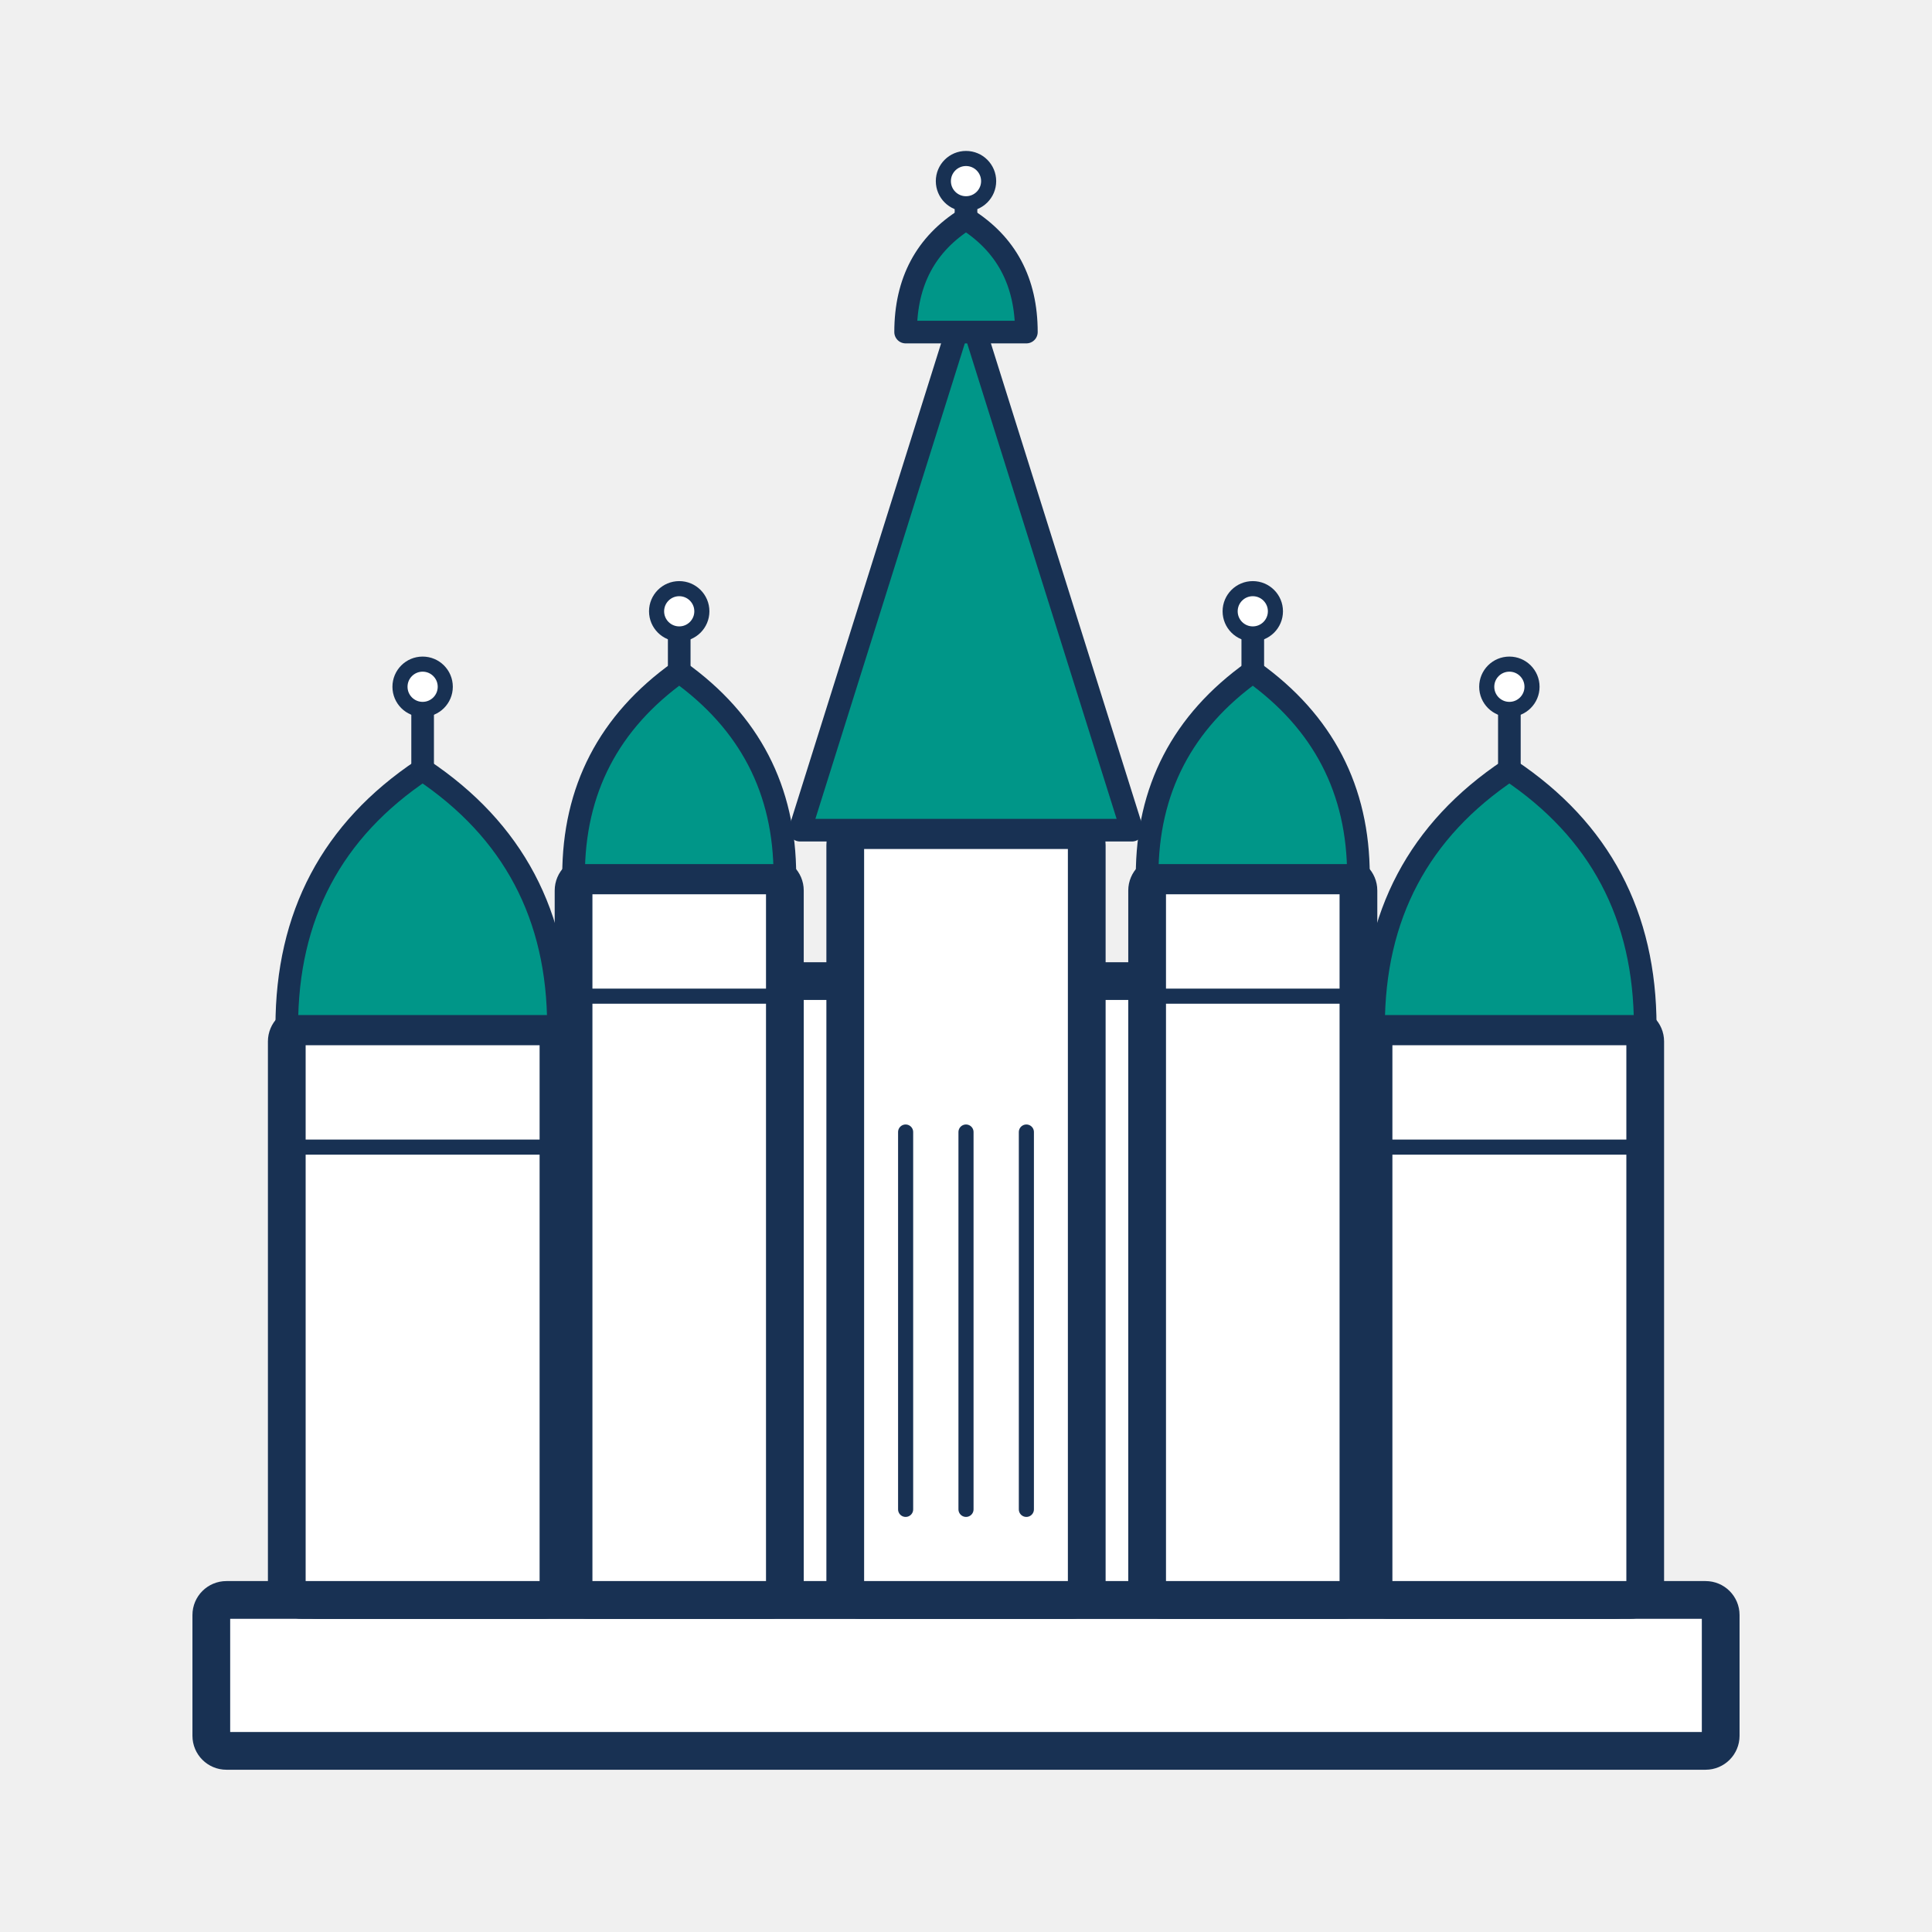
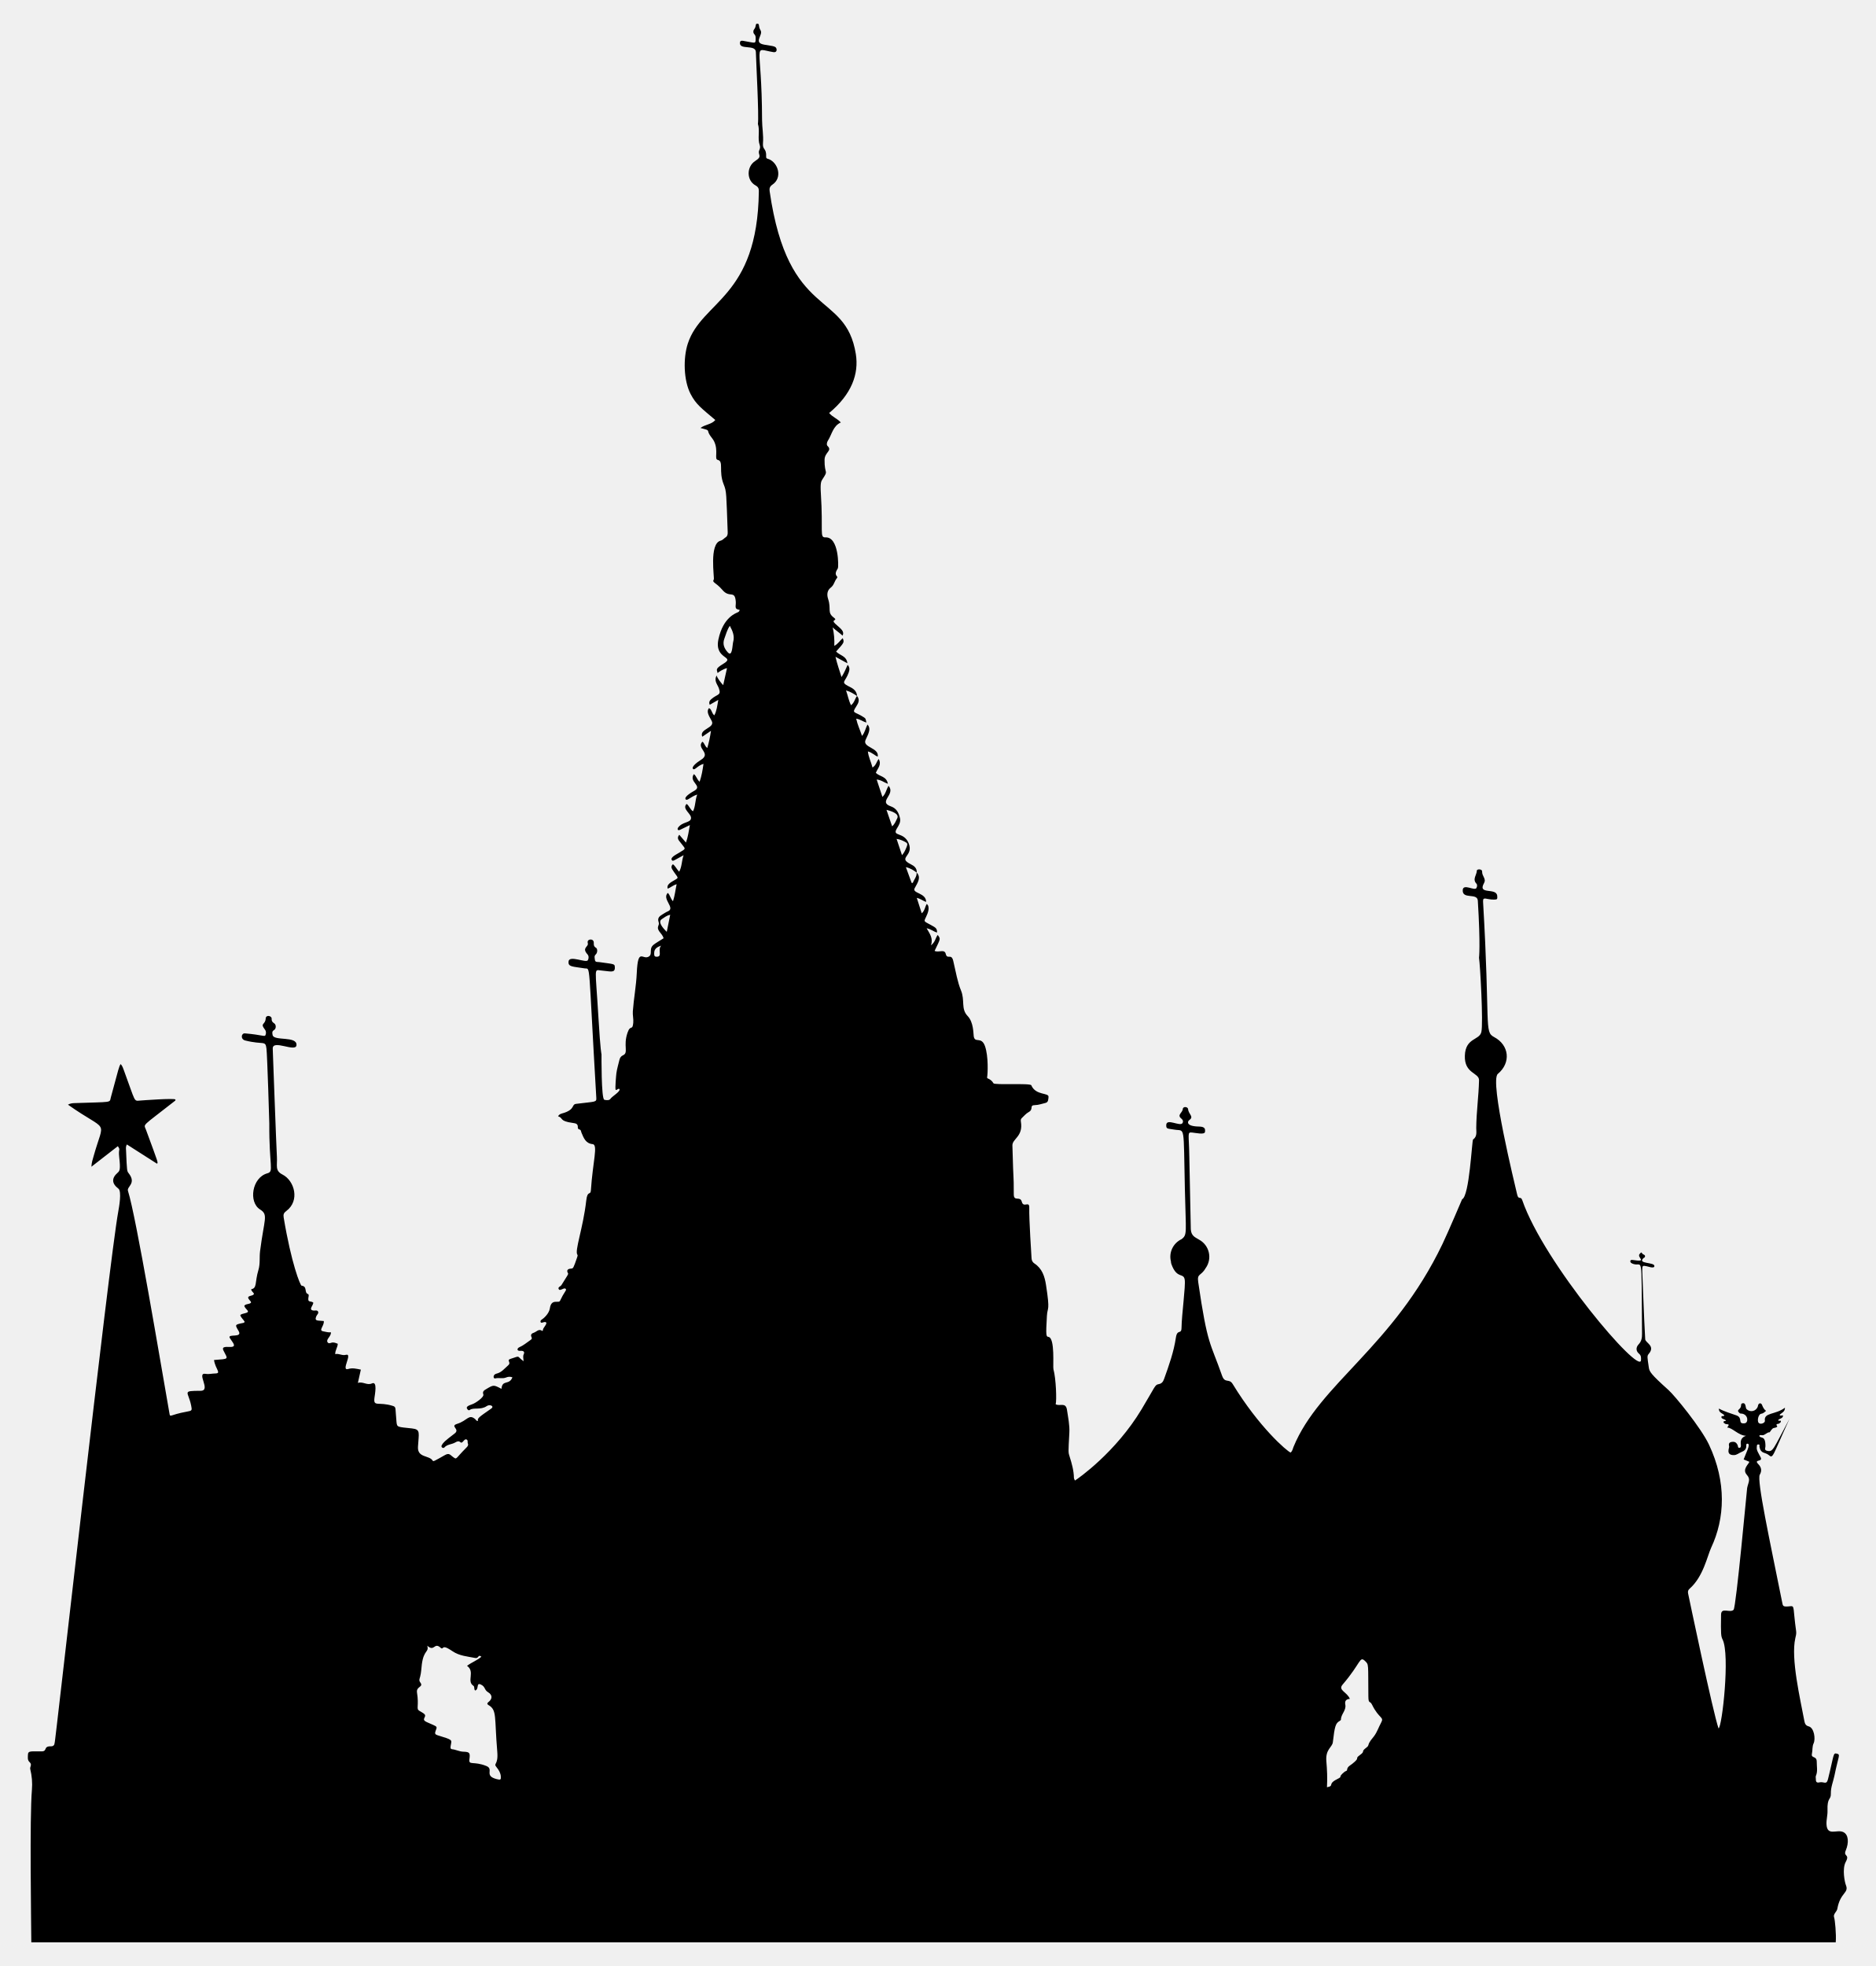
- <svg xmlns="http://www.w3.org/2000/svg" viewBox="0 0 256 256" width="256" height="256">
-   <g fill="#FFFFFF" stroke="#183153" stroke-width="5" stroke-linecap="round" stroke-linejoin="round">
-     <rect x="28" y="212" width="200" height="20" rx="2" />
-   </g>
-   <g fill="#FFFFFF" stroke="#183153" stroke-width="5" stroke-linecap="round" stroke-linejoin="round">
-     <rect x="40" y="130" width="176" height="82" rx="2" />
-   </g>
-   <g fill="#FFFFFF" stroke="#183153" stroke-width="5" stroke-linecap="round" stroke-linejoin="round">
-     <rect x="38" y="136" width="36" height="76" rx="2" />
-   </g>
-   <g fill="none" stroke="#183153" stroke-width="2" stroke-linecap="round" stroke-linejoin="round">
-     <path d="M38 152H74" />
-   </g>
-   <g fill="#009688" stroke="#183153" stroke-width="3" stroke-linecap="round" stroke-linejoin="round">
-     <path d="M38 136Q38 114 56 102Q74 114 74 136Z" />
-   </g>
-   <g fill="none" stroke="#183153" stroke-width="3" stroke-linecap="round" stroke-linejoin="round">
-     <path d="M56 102V93" />
-   </g>
-   <g fill="#FFFFFF" stroke="#183153" stroke-width="2" stroke-linecap="round" stroke-linejoin="round">
-     <circle cx="56.0" cy="91.0" r="3" />
-   </g>
-   <g fill="#FFFFFF" stroke="#183153" stroke-width="5" stroke-linecap="round" stroke-linejoin="round">
-     <rect x="182" y="136" width="36" height="76" rx="2" />
-   </g>
-   <g fill="none" stroke="#183153" stroke-width="2" stroke-linecap="round" stroke-linejoin="round">
-     <path d="M182 152H218" />
-   </g>
-   <g fill="#009688" stroke="#183153" stroke-width="3" stroke-linecap="round" stroke-linejoin="round">
-     <path d="M182 136Q182 114 200 102Q218 114 218 136Z" />
-   </g>
-   <g fill="none" stroke="#183153" stroke-width="3" stroke-linecap="round" stroke-linejoin="round">
-     <path d="M200 102V93" />
-   </g>
-   <g fill="#FFFFFF" stroke="#183153" stroke-width="2" stroke-linecap="round" stroke-linejoin="round">
-     <circle cx="200.0" cy="91.0" r="3" />
-   </g>
-   <g fill="#FFFFFF" stroke="#183153" stroke-width="5" stroke-linecap="round" stroke-linejoin="round">
-     <rect x="76" y="116" width="28" height="96" rx="2" />
-   </g>
-   <g fill="none" stroke="#183153" stroke-width="2" stroke-linecap="round" stroke-linejoin="round">
-     <path d="M76 132H104" />
-   </g>
-   <g fill="#009688" stroke="#183153" stroke-width="3" stroke-linecap="round" stroke-linejoin="round">
-     <path d="M76 116Q76 99 90 89Q104 99 104 116Z" />
-   </g>
-   <g fill="none" stroke="#183153" stroke-width="3" stroke-linecap="round" stroke-linejoin="round">
-     <path d="M90 89V82" />
-   </g>
-   <g fill="#FFFFFF" stroke="#183153" stroke-width="2" stroke-linecap="round" stroke-linejoin="round">
-     <circle cx="90.0" cy="81.0" r="3" />
-   </g>
-   <g fill="#FFFFFF" stroke="#183153" stroke-width="5" stroke-linecap="round" stroke-linejoin="round">
-     <rect x="152" y="116" width="28" height="96" rx="2" />
-   </g>
-   <g fill="none" stroke="#183153" stroke-width="2" stroke-linecap="round" stroke-linejoin="round">
-     <path d="M152 132H180" />
-   </g>
-   <g fill="#009688" stroke="#183153" stroke-width="3" stroke-linecap="round" stroke-linejoin="round">
-     <path d="M152 116Q152 99 166 89Q180 99 180 116Z" />
-   </g>
-   <g fill="none" stroke="#183153" stroke-width="3" stroke-linecap="round" stroke-linejoin="round">
-     <path d="M166 89V82" />
-   </g>
-   <g fill="#FFFFFF" stroke="#183153" stroke-width="2" stroke-linecap="round" stroke-linejoin="round">
-     <circle cx="166.0" cy="81.0" r="3" />
-   </g>
-   <g fill="#FFFFFF" stroke="#183153" stroke-width="5" stroke-linecap="round" stroke-linejoin="round">
-     <rect x="112" y="110" width="32" height="102" rx="2" />
-   </g>
-   <g fill="#009688" stroke="#183153" stroke-width="3" stroke-linecap="round" stroke-linejoin="round">
-     <path d="M106 110L128 40L150 110Z" />
-   </g>
-   <g fill="#009688" stroke="#183153" stroke-width="3" stroke-linecap="round" stroke-linejoin="round">
-     <path d="M120 44Q120 34 128 29Q136 34 136 44Z" />
-   </g>
-   <g fill="none" stroke="#183153" stroke-width="3" stroke-linecap="round" stroke-linejoin="round">
-     <path d="M128 29V25" />
-   </g>
-   <g fill="#FFFFFF" stroke="#183153" stroke-width="2" stroke-linecap="round" stroke-linejoin="round">
-     <circle cx="128.0" cy="24.0" r="3" />
-   </g>
-   <g fill="none" stroke="#183153" stroke-width="2" stroke-linecap="round" stroke-linejoin="round">
-     <path d="M120 150V200" />
-     <path d="M128 150V200" />
-     <path d="M136 150V200" />
-   </g>
+ <svg xmlns="http://www.w3.org/2000/svg" version="1.1" id="Layer_1" x="0px" y="0px" viewBox="0 0 1564.583 1639.557" enable-background="new 0 0 1564.583 1639.557" xml:space="preserve" width="1564.583" height="1639.557">
+   <path d="M1539.584,1543.135c2.654-6.32,2.444-13.24-2.207-15.32c-5.335-2.386-13.395,3.765-13.878-6.474  c-0.181-3.832,0.974-7.532,0.841-11.292c-0.407-11.562,2.951-8.596,2.796-14.319c-0.141-5.215,1.971-9.941,2.982-14.899  c3.358-16.475,5.222-17.568,2.16-18.337c-3.408-0.855-2.271,0.182-7.509,21.188c-1.319,5.29-3.42,1.833-7.161,2.745  c-2.599,0.634-3.042-0.781-3.001-2.831c0.017-0.876-0.265-1.87,0.055-2.609c1.665-3.837,0.659-7.785,0.7-11.69  c0.058-5.455-4.975-2.472-3.995-6.89c0.631-2.842,0.099-5.852,1.406-8.591c1.632-3.421,0.592-12.925-4.201-14.127  c-2.523-0.633-3.155-2.425-3.536-4.464c-3.411-18.25-11.403-52.045-7.554-68.986c0.39-1.718,0.999-3.74,0.708-5.811  c-2.703-19.209-1.128-21.294-4.657-20.922c-6.638,0.702-6.33,0.109-7.063-3.545c-10.221-50.936-21.268-101.679-18.61-106.158  c1.904-3.209,1.342-6.141-1.231-8.768c-4.252-4.342,4.048-1.544,1.94-5.697c-1.861-3.667-3.608-5.91-3.21-8.477  c0.139-0.894-0.236-2.315,1.355-2.262c1.449,0.047,0.714,1.237,0.86,1.988c1.162,5.979,4.68,4.363,7.621,6.764  c3.966,3.236,2.611,2.164,17.463-30.17c-13.891,25.777-13.592,27.874-18.699,26.739c-2.621-0.583-1.387-2.429-1.381-3.794  c0.043-9.629-3.98-5.961-5.151-8.678c0.633-1,1.557-0.572,2.375-0.527c2.484,0.139,3.852-2.537,6.298-2.474  c2.391-3.424,2.424-3.387,4.706-3.845c0.769-0.154,1.873-0.752,1.605-1.112c-1.865-2.512,0.945-1.75,1.615-2.365  c0.635-0.582,1.638-0.955,1.375-1.969c-0.293-1.133-1.714,0.47-2.206-0.809c1.003-1.523,3.974-1.181,4.064-3.817  c-0.948-0.586-2.094,0.805-2.849-0.603c1.509-1.711,4.555-2.423,4.432-5.961c-8.11,6.089-17.753,3.844-16.719,10.896  c0.253,1.72-3.535,3.426-5.125,1.813c-1.631-1.655-0.281-7.356,1.95-7.642c1.797-0.23,2.766-1.283,4.116-2.443  c-1.795-1.269-2.606-3.119-3.366-5.019c-0.638-1.595-2.434-1.785-3.184,0.096c-0.16,0.401-0.162,0.863-0.302,1.275  c-1.387,4.093-6.382,5.178-9.404,2.211c-1-0.982-0.298-5.307-3.103-4.921c-2.719,0.374-0.069,2.549-3.23,5.156  c-1.643,1.355-0.158,2.34,0.641,3.159c0.404,0.414,1.379,0.247,2.086,0.392c5.21,1.063,5.239,7.635,2.073,8.017  c-6.288,0.76-1.21-4.51-6.817-6.548c-4.851-1.763-9.856-3.092-14.739-5.728c-0.128,3.742,3.308,3.825,4.597,5.684  c-1.258,1.494-2.047-0.223-2.43,1.134c-0.536,1.899,3.078,1.904,3.812,3.251c-0.687,0.612-1.729,0.06-2.028,0.888  c-0.327,0.904,0.567,1.173,1.109,1.613c0.936,0.76,2.334,0.049,3.243,1.07c-0.352,0.583-0.704,1.167-1.333,2.211  c4.112-0.105,9.353,6.646,15.696,6.852c-3.808,1.259-4.786,3.853-4.318,7.287c0.179,1.315,0.072,2.716-1.253,2.765  c-1.406,0.052-1.006-1.338-1.486-2.338c-1.104-2.304-2.506-2.987-4.949-2.582c-2.432,0.404-2.535,1.905-2.085,3.889  c0.227,1-3.096,7.275,4.119,7.071c2.366-0.067,3.989-1.709,6.008-2.494c2.441-0.949,4.32-2.323,4.163-5.348  c-0.042-0.816-0.006-1.963,1.362-1.594c2.292,0.617-1.604,7.676-3.547,13.062c1.817,0.751,3.335,1.379,4.738,1.959  c-0.187,1.725-6.322,6.161-2.089,10.869c3.428,3.812,1.254,6.099,0.27,10.983c-0.202,1-9.191,99.463-11.308,101.572  c-3.004,2.992-10.339-2.521-10.446,4.05c-0.267,16.463-0.074,18.065,1.285,20.786c6.288,12.582-0.396,72.927-3.388,74.105  c-4.474-12.372-25.155-111.397-25.374-112.41c-0.404-1.871-0.029-2.998,1.315-4.183c11.376-10.027,14.703-27.295,17.91-34.142  c11.44-24.429,12.936-54.594-1.841-85.946c-6.59-13.983-28.413-40.728-33.772-45.529c-15.018-13.455-15.922-15.438-16.403-18.802  c-1.244-8.71-1.615-9.53-0.046-11.366c5.736-6.713-2.745-9.137-2.964-12.172c-0.178-2.474-1.469-28.706-1.778-39.375  c-0.686-23.695-2.045-22.281,3.05-21.496c1.316,0.203,6.075,2.151,6.385-0.035c0.523-3.677-14.707-1.614-9.025-6.824  c0.313-0.287,0.898-0.404,1.039-0.735c0.925-2.174-1.629-1.967-2.191-3.116c-0.785-1.605-1.348-0.259-1.818,0.139  c-3.697,3.121,7.646,7.393-6.366,5.297c-2.23-0.333-2.09,1.902-0.738,2.658c9.809,5.488,8.122-15.248,8.793,58.924  c0.03,3.32-0.371,6.212-2.848,8.817c-2.378,2.501-2.289,5.617,0.268,7.735c2.008,1.664,1.805,3.503,1.709,5.494  c-0.631,13.097-80.893-80.8-99.041-133.486c-1.291-3.748-3.12,0.242-4.265-4.766c-1.86-8.141-23.181-94.653-16.104-100.527  c11.116-9.228,9.598-24.038-3.139-30.74c-8.417-4.429-3.115-9.503-9.175-112.793c-0.285-4.852,2.719-1.7,9.226-1.816  c2.662-0.047,2.805-0.379,2.586-3.107c-0.581-7.254-16.641-0.474-11.048-10.603c2.146-3.887-1.66-5.42-1.569-9.808  c0.045-2.188-4.367-2.054-4.379-0.678c-0.03,3.635-3.974,7.121-0.305,10.969c0.784,0.822,0.631,2.626-0.173,3.737  c-1.632,2.253-10.94-4.065-11.293,1.484c-0.523,8.206,12.169,2.068,12.584,8.884c2.309,37.914,0.992,47.617,0.992,47.617  c0.921,5.477,3.696,54.733,1.933,62.011c-1.683,6.949-13.191,4.587-13.739,19.591c-0.556,15.238,11.964,14.102,11.823,20.592  c-0.288,13.282-2.233,26.461-2.323,39.766c-0.021,3.134,0.955,7.097-2.644,9.608c-1,0.698-2.995,47.233-9.163,49.861  c0,0-11.507,27.154-16.346,37.247c-41.192,85.926-102.581,116.48-124.288,169.276c-0.645,1.568-0.811,3.425-2.442,4.693  c-3.019-1.175-26.141-20.932-48.292-57.186c-3.062-5.011-6.441-0.051-8.891-7.052c-9.828-28.085-12.04-24.404-19.824-77.776  c-1.125-7.709,2.095-4.786,6.068-11.637c5.896-8.023,3.241-19.274-5.41-23.923c-2.571-1.754-6.518-2.636-6.863-8.602  c0,0-1.243-60.5-1.243-60.502c-0.271-19.261-1.949-20.597,2.236-20.22c3.375,0.304,10.696,2.149,10.86-0.661  c0.096-1.642,0.626-4.243-4.9-4.315c-11.37-0.148-9.702-4.374-8.199-5.424c4.154-2.902-0.674-4.743-0.999-9.095  c-0.153-2.054-4.223-2.485-4.423-0.152c-0.286,3.329-5.06,4.876-1.325,7.926c1.382,1.128,1.879,2.273,1.13,3.753  c-1.761,3.481-13.561-4.416-13.626,1.793c-0.035,3.398,0.973,2.746,6.98,3.785c8.875,1.535,7.352-5.703,8.578,50.098  c0.794,36.151,2.154,37.53-2.802,41.247c-6.815,3.215-10.815,10.859-8.811,18.712c-0.023,0.646,0.101,1.357,0.396,2.169  c4.6,12.673,10.134,6.692,11.084,12.947c0.813,5.355-2.482,28.356-2.68,40.181c-0.098,5.827-3.58,0.524-4.702,8.12  c-1.765,11.944-5.803,23.212-9.854,34.495c-0.819,2.28-1.986,3.837-4.432,4.254c-3.328,0.567-2.662,1.561-14.292,20.935  c-21.673,36.104-53.219,58.044-55.625,59.466c-0.349-0.895-0.824-1.56-0.838-2.235c-0.126-6.066-1.715-11.821-3.532-17.543  c-1.236-3.893-1.205-3.039-0.289-20.034c0.349-6.485-1.044-12.795-1.974-19.139c-0.999-6.819-6.318-2.614-9.442-4.719  c0.922-2.626,0.355-21.218-1.853-29.178c-0.605-2.18,1.49-26.089-4.162-26.942c-1.925-0.29-2.264-0.693-1.292-17.444  c0.468-8.072,2.793-3.056-0.748-25.898c-1.099-7.092-3.197-13.684-9.696-17.919c-1.505-0.981-2.305-2.484-2.369-4.448  c-0.033-1.002-2.166-32.57-1.894-42.016c0.177-6.134-4.802,0.513-6.228-4.977c-1.337-5.15-6.676,0.253-6.694-6.175  c-0.057-20.406-0.176-4.127-1.144-40.749c-0.15-5.672,9.146-7.367,7.083-19.846c-0.159-0.961-0.216-2.104,0.625-2.892  c1.896-1.774,3.616-3.905,5.833-5.109c4.52-2.454,0.17-5.788,5.349-5.839c2.948-0.029,5.709-1.147,8.554-1.771  c2.682-0.588,2.424-2.989,2.676-4.943c0.507-3.935-10.615-1.003-14.367-9.822c-0.834-1.961-30.673-0.005-31.572-1.672  c-1.108-2.053-2.805-3.274-4.891-4.125c-0.363-0.148-0.478-0.627-0.365-1.116c0.483-2.077,1.24-17.332-1.826-25.813  c-3.047-8.428-8.416-1.959-9.353-8.148c-0.362-2.391-0.067-11.651-5.088-16.881c-5.818-6.06-2.058-12.92-5.57-21.395  c-2.798-6.753-4.088-14.417-6.43-24.553c-1.538-6.66-5.063-0.738-6.261-5.856c-1.016-4.342-5.767-0.835-9.297-2.505  c5.057-10.546,5.143-9.827,2.606-13.301c-1.914,2.397-1.972,5.963-5.62,8.623c1.983-5.892-1.075-9.649-3.635-14.2  c3.726,0.734,5.903,2.825,8.638,3.574c0.236-2.351-0.68-3.754-2.309-4.72c-8.575-5.084-9.138-3.583-6.835-8.248  c1.635-3.313,3.586-8.544,0.623-10.882c-1.59,2.472-1.536,5.5-4.195,7.801c-1.416-4.404-2.678-8.327-4.134-12.853  c3.141,0.683,5.135,2.452,7.781,3.391c0.194-7.723-11.957-7.045-9.554-11.442c2.702-4.944,5.538-9.006,1.716-13.039  c0.001,0.001,0.002,0.001,0.003,0.002c0.318-3.729-2.106-5.549-4.968-6.974c-11.512-5.734,2.973-6.544-1.828-17.72  c-4.142-9.641-14.026-5.051-9.759-12.067c1.607-2.643,3.338-5.3,2.613-8.569c-0.983-4.43-2.877-8.268-7.595-9.904  c-11.145-3.864,4.322-9.852-1.954-17.162c-1.952,3.119-2.278,6.651-5.101,9.302c-1.667-5.031-3.186-9.617-4.808-14.512  c3.774,0.285,6.15,2.422,9.308,3.55c-0.889-6.252-6.971-6.06-10.008-9.101c1.436-3.74,5.105-6.823,2.371-11.6  c-1.859,2.356-2.195,5.395-5.16,7.12c-1.138-4.616-3.322-8.581-3.846-13.403c3.277,0.726,5.337,3.17,8.215,4.344  c1.38-7.609-13.153-7.551-10.088-14.062c2.789-5.924,4.482-9.395,1.611-12.731c-1.776,3.096-2.133,6.544-4.63,9.506  c-1.635-4.99-3.754-9.236-4.867-14.376c3.38,0.441,5.677,2.446,8.501,3.251c-0.591-3.298-0.544-3.368-2.299-4.518  c-7.632-5.002-10.154-2.783-6.146-8.939c1.815-2.788,3.236-5.613,0.67-8.722c0.013,0.009,0.027,0.017,0.04,0.026  c-0.452-5.326-4.506-6.754-7.46-8.317c-6.491-3.434-2.194-3.482,0.488-11.378c0.694-2.043,1.038-4.218-0.903-6.317  c-1.536,3.328-2.786,6.558-5.113,10.212c-1.85-5.912-3.666-10.951-5.046-16.925c3.654,1.993,6.532,3.563,9.921,5.411  c-0.551-6.233-6.6-6.559-9.401-9.791c6.897-7.637,6.897-7.637,5.53-11.149c-2.298,1.957-3.789,4.745-7.032,6.418  c0.208-5.468-0.199-10.406-1.356-15.358c2.652,2.489,5.562,4.349,8.274,6.859c1.693-3.834-1.297-5.525-6.02-9.845  c-4.281-3.916,2.477-2.405-1.246-5.173c-5.849-4.349-2.01-7.093-4.796-15.555c-1.19-3.615-0.891-7.178,2.254-9.554  c2.725-2.058,2.987-5.403,5-7.748c0.261-0.304,0.524-1.043,0.382-1.189c-2.548-2.626-0.772-4.854,0.519-7.186  c0.555-1,0.999-26.196-10.327-25.716c-5.18,0.22-1.852-4.584-3.901-36.734c-0.569-8.939,0.281-10.108,1.457-11.904  c5.233-7.996,1.473-3.177,1.635-16.067c0.081-6.421,6.753-7.448,2.463-11.547c-0.965-0.922-0.512-3.113,0.201-4.197  c3.451-5.251,4.224-12.35,10.887-15.381c-2.918-3.289-7.062-4.579-9.722-7.899c18.939-15.742,24.878-32.743,22.252-49.15  c-8.57-53.55-56.39-28.063-71.881-135.782c-0.323-2.244,0.01-3.972,2.32-5.519c8.553-5.726,4.811-17.993-2.787-21.162  c-0.99-0.413-2.535-0.42-2.46-2.04c0.362-7.731-3.16-5.262-2.634-11.435c0.55-6.451-0.748-12.822-0.764-19.227  c-0.166-66.335-8.702-59.588,9.459-56.624c3.464,0.565,3.098-3.239,1.618-4.208c-1.181-0.773-2.507-0.954-8.927-1.968  c-10.102-1.594-0.969-8.041-3.397-11.998c-2.201-3.588-0.522-5.42-2.604-5.527c-2.218-0.113-0.493,1.779-2.82,4.777  c-0.869,1.12-0.852,2.895,0.296,4.052c1.093,1.102,1.021,2.352,1.026,3.653c0.019,4.774-0.38,3.41-10.358,1.821  c-1.16-0.185-2.489-0.337-2.72,1.326c-0.933,6.72,13.119,1.206,13.257,8.053c0.126,6.298,2.699,53.671,1.699,59.891  c1.87,5.804-0.523,11.975,1.547,17.796c0.414,1.165,0.308,2.645-0.306,3.869c-2.004,3.993,3.235,5.006-3.299,9.099  c-7.575,4.744-7.557,16.359,0.084,20.517c2.526,1.374,2.78,2.873,2.751,5.146c-1.145,88.784-47.527,90.94-59.25,126.783  c-3.917,11.974-3.569,30.64,2.313,41.973c4.662,8.984,9.099,11.874,20.641,21.736c-3.207,3.787-8.391,3.624-12.408,6.629  c4.613,1.294,6.132,1.443,6.39,2.646c0.739,3.445,3.576,5.575,5.02,8.562c3.749,7.759-0.017,14.776,2.96,15.409  c5.329,1.133,0.533,9.383,5.048,20.5c2.424,5.968,2.128,7.626,3.312,39.863c0.069,1.875-0.298,3.307-1.633,4.156  c-1.445,0.92-2.467,2.404-4.291,2.864c-9.763,2.466-5.002,31.16-5.666,32.304c-1.659,2.859,1.349,1.963,7.364,8.979  c5.848,6.821,10.154-0.353,10.962,9.404c0.329,3.985-1.69,6.409,3.28,7.024c-0.254,1.165-0.73,1.561-1.444,1.936  c-1.521,0.799-12.359,3.996-16.32,22.712c-3.628,17.14,14.902,13.801,3.954,20.407c-7.25,4.377-4.992,4.942-4.658,7.639  c0.995-1,5.164-3.639,7.878-4.091c-1.059,4.689-2.021,8.991-3.181,14.169c-1.626-1.655-5.184-6.102-5.424-8.068  c-2.63,4.442,0.784,7.559,1.877,10.861c1.974,5.958-1.039,4.297-6.365,8.861c-1.323,1.134-2.247,2.566-1.316,4.723  c2.356-1.355,4.524-2.602,7.126-4.099c-0.824,4.784-1.261,8.994-3.288,12.916c-2.299-1.628-2.288-5.731-4.603-5.971  c-1.854,2.779-0.644,5.242,2.323,10.471c3.466,6.11-10.736,6.669-7.767,13.312c2.362-1.604,4.481-3.042,7.254-4.925  c-0.797,5.371-1.744,9.752-3.069,14.314c-2.275-1.55-2.246-4.07-4.111-5.232c-5.347,5.539,7.871,9.607-1.257,15.19  c-3.335,2.039-8.48,6.113-6.359,7.666c1.381,1.011,3.72-3.021,8.547-4.372c-0.764,5.262-1.534,10.043-3.228,14.888  c-2.323-1.853-2.629-4.813-4.823-6.33c-4.468,6.565,7.424,9.666,0.609,13.751c-1,0.6-9.795,5.306-7.213,7.465  c1.299,1.086,4.042-2.463,9.413-4.193c-1.865,4.975-1.346,9.723-3.5,13.947c-2.133-1.05-3.509-5.156-5.377-6.109  c-4.205,4.373,4.537,8.179,3.677,12.269c-0.762,3.621-7.185,2.501-10.736,7.474c-0.838,1.174-0.362,2.79,1.629,1.833  c2.577-1.238,5.151-2.481,8.202-3.952c-0.953,5.108-1.53,9.725-3.267,14.606c-2.173-2.541-3.859-4.513-5.587-6.533  c-2.626,3.115-0.08,4.939,1.392,6.968c3.761,5.182,4.921,4.151-1.524,8.029c-2.978,1.792-7.822,4.124-5.94,6.312  c0.86,1,1.557,0.123,9.691-4.249c-1.769,5.008-1.312,9.479-3.706,13.76c-2.057-2.097-3.111-4.618-5.189-6.232  c-1.556,1.329-1.504,2.825-0.554,4.336c4.584,7.285,6.072,6.51,2.093,8.791c-3.851,2.207-6.962,3.966-5.949,7.257  c2.616-0.966,4.53-2.936,7.483-3.711c-1.021,4.761-1.454,9.32-3.038,14.193c-2.202-2.274-2.403-5.185-4.334-6.983  c-5.235,5.129,6.753,12.637,0.027,15.423c-1.608,0.666-3.069,1.694-4.577,2.59c-2.391,1.421-4.294,2.995-3.095,6.313  c1.107,3.064-2.324,3.756,0.598,7.89c1.249,1.767,2.961,3.258,3.517,5.657c-7.93,5.018-9.998,5.703-10.507,9.134  c-0.292,1.967,0.317,4.471-1.327,5.775c-5.367,4.258-9.509-8.442-10.528,14.234c-0.479,10.654-2.512,21.143-3.27,31.775  c-0.233,3.269,0.663,6.358,0.354,9.572c-0.688,7.152-2.305,0.968-4.82,8.341c-3.802,11.142,1.216,16.623-3.823,18.789  c-1.458,0.626-2.487,1.991-2.876,3.687c-0.847,3.698-2.019,7.348-2.53,11.09c-0.222,1.625-1.253,12.753-0.626,14.051  c1.198,0.277,1.92-1.397,3.142-0.786c1.095,2.206-5.885,5.838-7.624,8.353c-0.865,1.251-3.318,1.124-4.989,0.65  c-2.612-0.741-2.318-36.966-2.341-37.967c0,0-0.893-2.361-2.522-29.997c-2.627-44.584-4.158-40.321,2.626-39.8  c6.798,0.522,11.107,2.35,11.015-2.364c-0.068-3.455,0.017-2.81-12.983-4.681c-1.512-0.218-3.485,0.372-3.669-2.042  c-0.113-1.482-0.818-2.938,0.779-4.399c1.487-1.36,1.557-4.686,0.174-5.487c-1.807-1.047-1.94-2.385-1.856-4.009  c0.219-4.234-6.094-3.533-5.029,0.024c1,3.343-5.369,3.736-0.213,9.471c1.2,1.335,1.135,3.465,0.252,4.917  c-1.496,2.463-15.371-4.43-16.034,0.88c-0.589,4.724,2.96,4.225,13.518,5.896c4.959,0.785,2.766-8.431,9.606,108.013  c0.224,3.804-0.819,2.923-16.801,4.952c-4.018,0.51-0.751,4.28-9.85,7.432c-1.841,0.638-4.065,0.74-5.239,2.93  c4.623,1.4,0.569,3.969,12.307,5.561c2.461,0.334,4.35,0.659,4.17,3.722c-0.045,0.764,0.393,1.539,1.161,1.672  c1.603,0.276,1.431,1.666,1.851,2.661c1.867,4.426,3.476,9.063,9.348,9.613c4.667,0.437,0.089,14.718-1.463,38.496  c-0.303,4.651-2.868-0.433-3.886,8.618c-2.607,23.169-9.991,42.237-7.304,45.239c0.305,0.341-0.054,1.406-0.284,2.075  c-3.134,9.103-3.212,9.257-5.07,9.372c-1.725,0.107-4.414,0.745-2.56,3.868c0.525,0.885-0.26,1.356-5.43,9.84  c-0.757,1.243-3.453,1.768-2.18,3.61c1.121,1.621,4.22-1.748,5.629-0.481c0.545,0.49,0.35,1.129,0.048,1.586  c-1.772,2.688-3.333,5.487-4.688,8.408c-1.161,2.505-7.248-2.221-8.492,6.318c-0.683,4.69-5.654,8.727-6.664,9.297  c-0.781,0.441-1.443,1.222-1.061,2.171c0.661,1.64,3.556-1.285,4.831,0.586c-0.234,2.536-2.791,3.86-2.977,6.323  c-0.03,0.394-0.275,0.593-0.517,0.421c-2.927-2.084-4.784,0.853-7.089,1.56c-1.667,0.511-2.862,1.612-1.827,3.636  c0.781,1.528-0.444,2.141-1.344,2.77c-2.867,2.005-5.569,4.265-8.831,5.681c-1.99,0.864-2.311,3.296,0.9,3.005  c2.537-0.23,3.752,0.807,2.807,2.743c-0.936,1.917-0.192,3.665-0.179,5.908c-6.213-4.52-2.107-4.709-10.581-2.078  c-4.273,1.327,0.762,2.885-2.249,5.502c-3.036,2.639-5.564,6.006-9.802,6.952c-3.117,0.696-2.833,4.454-0.898,3.946  c2.953-0.775,6.008,0.451,8.928-0.749c1.583-0.651,3.336-0.898,5.321-0.143c-2.734,6.929-8.497,1.581-9.136,9.613  c-6.627-3.5-6.601-3.456-12.752,0.211c-1.765,1.052-3.283,1.981-2.385,4.409c0.845,2.286-6.574,7.276-9.021,8.105  c-4.411,1.494-5.186,2.47-4.631,3.64c0.447,0.942,1.385,1.982,2.397,1.201c2.938-2.267,9.082,0.317,14.131-3.219  c2.501-1.751,6.606,0.094,3.703,2.109c-11.086,7.693-11.422,7.987-11.106,10.392c-1.429-0.083-1.653-1.115-2.306-1.653  c-5.438-4.481-6.208,1.232-15.065,4.01c-6.272,1.967,2.861,4.305-2.052,8.036c-8.633,6.556-9.41,7.52-10.664,9.625  c-1.154,1.937,1.271,2.985,2.084,2.052c2.393-2.749,6.14-2.518,9.034-4.179c1.316-0.755,2.834-1.634,4.434-0.217  c1.748,1.548,2.922-3.07,4.912-2.353c1.691,0.61,0.723,2.316,1.268,3.451c0.629,1.312-0.273,2.417-1.283,3.421  c-9.738,9.673-7.616,10.234-11.259,7.668c-2.157-1.52-2.979-3.512-6.475-1.55c-9.248,5.19-9.784,5.65-10.372,4.681  c-2.771-4.574-12.735-2.178-12.247-11.42c0.615-11.642,2.487-14.595-4.95-15.407c-12.155-1.327-12.499-0.845-12.955-5.371  c-1.203-11.946,0.001-12.462-3.143-13.445c-11.853-3.704-16.146,1.078-15.283-6.434c0.351-3.053,2.742-14.466-2.075-12.29  c-4.123,1.863-7.557-1.858-11.718-0.42c0.905-4.046,1.69-7.556,2.481-11.091c-3.703-0.759-6.991-1.602-10.519-0.534  c-6.58,1.994,4.227-13.547-2.069-11.794c-3.116,0.868-5.701-1.422-8.771-0.566c-0.157-3.289,2.059-5.706,2.094-8.667  c-1.81-0.687-3.45-1.501-5.46-0.821c-1.003,0.339-2.371,0.816-3.121-0.594c-1.301-2.445,3.037-4.548,2.923-8.142  c-2.367,0.257-4.428-0.466-6.553-0.843c-4.094-0.726,1.081-4.555,0.566-8.561c-4.691-0.625-8.128,0.51-6.259-3.955  c0.542-1.296,2.174-2.435,1.501-3.868c-0.746-1.589-2.63-0.716-4.009-0.937c-4.406-0.705,0.286-4.441-0.042-6.665  c-2.512-1.826-5.029,0.775-3.82-5.417c0.175-0.899-0.026-1.477-0.752-1.75c-3.027-1.142-0.194-6.406-5.117-6.88  c-1.144-0.11-8.629-18.773-14.963-56.872c-0.429-2.582,0.107-3.885,2.186-5.422c11.521-8.516,6.914-25.303-3.202-30.414  c-6.456-3.262-4.198-7.502-4.626-14.634c-0.481-7.994-3.524-90.945-3.461-90.129c-0.647-8.464,19.316,3.316,19.791-3.135  c0.586-7.948-19.163-3.135-19.929-8.497c-0.21-1.469-0.799-2.926,1.229-4.115c1.844-1.081,1.848-4.499,0.085-5.591  c-1.641-1.017-2.234-2.12-2.113-3.878c0.166-2.423-4.765-3.503-4.942-0.207c-0.309,5.726-5.072,3.532-0.607,9.388  c1.086,1.424,0.991,3.108,0.403,4.542c-0.664,1.621-2.332-0.194-17.068-1.457c-3.252-0.279-3.908,4.915,0.162,5.931  c15.421,3.853,16.853-0.359,17.732,6.72c0.698,5.622,2.382,61.473,2.375,62.587c-0.228,35.914,4.08,39.897-1.616,41.458  c-12.891,3.532-15.846,24.071-6.116,30.138c7.149,4.458,3.463,7.708,0.029,34.766c-0.66,5.204,0.2,10.498-1.352,15.638  c-3.173,10.511-0.947,15.294-6.086,16.139c0.251,1.918,1.978,2.501,2.357,3.928c-1.119,1.875-3.685,1.03-4.862,2.723  c-0.037,1.937,2.11,2.693,2.45,4.384c-1.11,1.792-4.559,0.834-5.693,2.847c0.512,1.433,1.533,2.474,2.512,3.552  c2.597,2.862-4.482,2.284-5.84,4.169c0.663,2.311,2.755,3.695,3.701,5.595c-0.643,1.035-1.421,0.914-2.115,1.063  c-6.097,1.301-6.096,1.308-3.034,6.467c3.806,6.413-9.71,1.916-7.25,5.993c2.052,3.401,5.98,7.026,1.107,7.408  c-2.737,0.214-8.461-1.087-6.413,3.016c3.737,7.489,5.146,6.857-7.9,7.867c1.129,7.726,6.552,11.187,0.925,11.235  c-2.6,0.022-5.112,0.781-7.806,0.32c-8.41-1.439,4.863,14.071-4.25,14.13c-16.071,0.103-10.348,0.332-7.935,12.264  c0.854,4.225,0.75,4.338-3.62,5.126c-14.772,2.664-13.788,5.399-14.544,1.109c-7.539-42.81-27.648-163.465-34.551-185.25  c-1.143-3.606,7.205-6.039,0.74-14.493c-1.563-2.044-1.585-1.254-2.331-19.271c-0.063-1.518-0.378-3.161,0.715-4.911  c8.528,5.446,16.839,10.753,25.125,16.045c0.932-1.229,1.389,0.523-9.209-28.295c-1.918-5.216-4.114-1.89,23.476-23.595  c0.541-0.426,1.315-0.742,1.082-1.648c-0.739-1.298-27.602,0.742-29.143,0.851c-5.887,0.417-3.697,2.22-13.876-25.259  c-0.633-1.71-1.146-3.518-2.653-5.166c-1.482,2.187-1.307,2.407-8.224,27.865c-1.244,4.578,2.134,3.588-30.573,4.717  c-1.692,0.059-3.295,0.267-5.179,1.289c34.303,24.181,30.4,10.744,21.383,43.017c-0.732,2.619-1.663,5.218-1.824,8.745  c7.679-5.969,14.859-11.55,22.066-17.152c2.494,3.862,0.252,1.374,1.14,9.171c1.179,10.344,0.4,11.473-1.286,12.942  c-5.232,4.559-5.008,9.051,0.604,13.306c2.928,2.22,0.544,15.461-0.092,18.933c-7.726,42.179-53.616,452.75-53.054,442.946  c-0.125,2.175-1.03,3.225-3.202,3.193c-6.59-0.097-2.56,4.181-7.671,4.232c-8.696,0.086-11.414-0.776-11.442,2.863  c-0.016,2.122-0.583,4.316,1.409,6.131c2.34,2.132,0.054,3.88,0.51,5.735c1.397,5.681,1.895,11.482,1.404,17.258  c-1.981,23.327-0.601,110.179-0.507,127.209c501.694,0,1003.389,0,1505.083,0c0.6-6.6-0.727-19.067-1.276-20.466  c-1.227-3.121,2.144-4.797,2.604-7.427c2.403-13.761,9.894-13.048,7.168-19.752c-0.989-2.433-3.287-13.538-0.162-19.348  C1543.245,1545.901,1537.247,1548.698,1539.584,1543.135z M414.343,1483.715c-11.106-2.805-2.009-8.277-8.665-10.953  c-10.79-4.337-14.861-0.204-14.13-5.666c0.705-5.267,0.234-6.109-5.066-6.254c-3.324-0.091-6.163-1.738-9.357-2.061  c-1.795-0.181-1.392-1.792-1.078-3.584c0.772-4.409,1.78-4.128-11.14-8.095c-1.98-0.608-2.406-1.536-1.589-3.547  c1.412-3.471,1.271-3.539-2.055-5.077c-6.005-2.779-8.855-3.037-7.116-6.205c1.349-2.457-0.159-3.025-4.504-5.616  c-2.682-1.598-0.017-3.989-1.816-15.086c-0.884-5.452,5.855-4.382,2.692-8.553c-1.283-1.692-0.536-3.012-0.053-4.787  c0.904-3.329,0.937-6.889,1.4-10.344c1.655-12.361,6.138-9.723,4.514-15.467c5.889,5.333,5.703-2.639,10.541,1.204  c0.643,0.51,1.406,1.609,2.214,0.86c1.225-1.135,2.159-1.561,8.472,2.67c5.655,3.79,12.278,4.247,18.67,5.507  c3.383,0.667,2.239-3.398,5.272-1.026c-3.597,3.109-8.093,4.631-11.986,7.597c6.971,4.897-0.546,12.781,5.245,16.594  c1.452,0.956,0.154,2.9,1.586,3.994c3.368-1.157,0.624-6.866,4.627-5.022c4.044,1.864,2.652,4.38,6.164,6.492  c3.634,2.186,3.7,5.547,0.168,8.208c-1.214,0.915-1.017,1.793,0.03,2.399c7.335,4.245,4.915,9.699,7.395,38.885  c1.018,11.988-3.686,9.173-0.504,13.128c1.77,2.2,3.285,4.637,3.476,7.594C417.932,1484.297,417.46,1484.501,414.343,1483.715z   M547.721,797.889c-2.2-0.01-2.043-1.406-2.059-2.981c-0.039-3.778,2.561-5.198,5.85-6.295  C548.233,792.035,552.934,797.913,547.721,797.889z M556.16,777.126c-3.313-3.226-7.764-8.367-4.066-10.666  c2.036-1.266,3.851-2.985,6.936-3.569C558.074,767.601,557.206,771.923,556.16,777.126z M611.542,535.348  c-0.7,2.485-0.558,13.044-4.505,8.671c-3.012-3.338-4.547-6.977-2.781-11.566c1.293-3.359,2.043-6.934,4.513-10.569  C611.295,526.539,612.857,530.68,611.542,535.348z M709.842,588.129c-1.985-3.919-2.618-7.993-4.154-12.348  c3.748,1.025,6.415,2.875,9.142,4.613C713.05,582.744,712.696,586.027,709.842,588.129z M744.137,689.132  c-1.558-4.551-2.987-8.723-4.706-13.745c4.587,1.15,10.933,3.302,8.896,7.162C747.206,684.671,746.501,687.065,744.137,689.132z   M747.842,699.598c2.911,0.406,4.761,1.305,6.576,2.198c2.58,1.271,2.865,1.952,1.829,4.462c-0.938,2.273-1.844,4.598-3.871,6.924  C750.853,708.62,749.451,704.418,747.842,699.598z M760.413,736.322c-1.531-4.187-3.062-8.375-4.812-13.159  c3.905,0.878,6.454,2.658,8.966,4.491c0.284,3.461-2.182,5.75-3.183,8.664C761.061,736.319,760.737,736.321,760.413,736.322z   M1152,1436.636c-2.043,3.703-3.269,7.756-5.91,11.287c-1.67,2.234-3.985,4.451-4.724,7.422c-0.233,0.937-0.883,1.489-1.583,2.014  c-5.282,3.956-0.445,2.661-5.552,6.332c-4.803,3.453,1.019,1.481-6.346,7.299c-1.776,1.403-4.095,2.289-4.298,5.129  c-0.059,0.822-1.4,0.928-2.064,1.467c-6.452,5.237-0.622,3.344-6.278,6.191c-8.263,4.159-1.858,5.47-8.416,6.713  c0.43-7.481,0.114-14.604-0.5-21.682c-0.873-10.065,4.913-11.617,5.407-15.819c1.526-12.993,2.194-15.827,5.562-17.713  c0.48-0.269,1.186-0.774,1.184-1.167c-0.028-4.564,4.631-7.731,3.646-12.59c-0.557-2.749,0.493-4.606,3.817-4.704  c-2.343-5.86-10.125-7.197-6.09-11.905c15.552-18.142,14.079-24.138,18.732-19.717c3.298,3.134,2.5,2.152,2.783,29.38  c0.071,6.857,1.223,3.278,3.081,7.084C1150.301,1433.637,1154.762,1431.631,1152,1436.636z" />
</svg>
